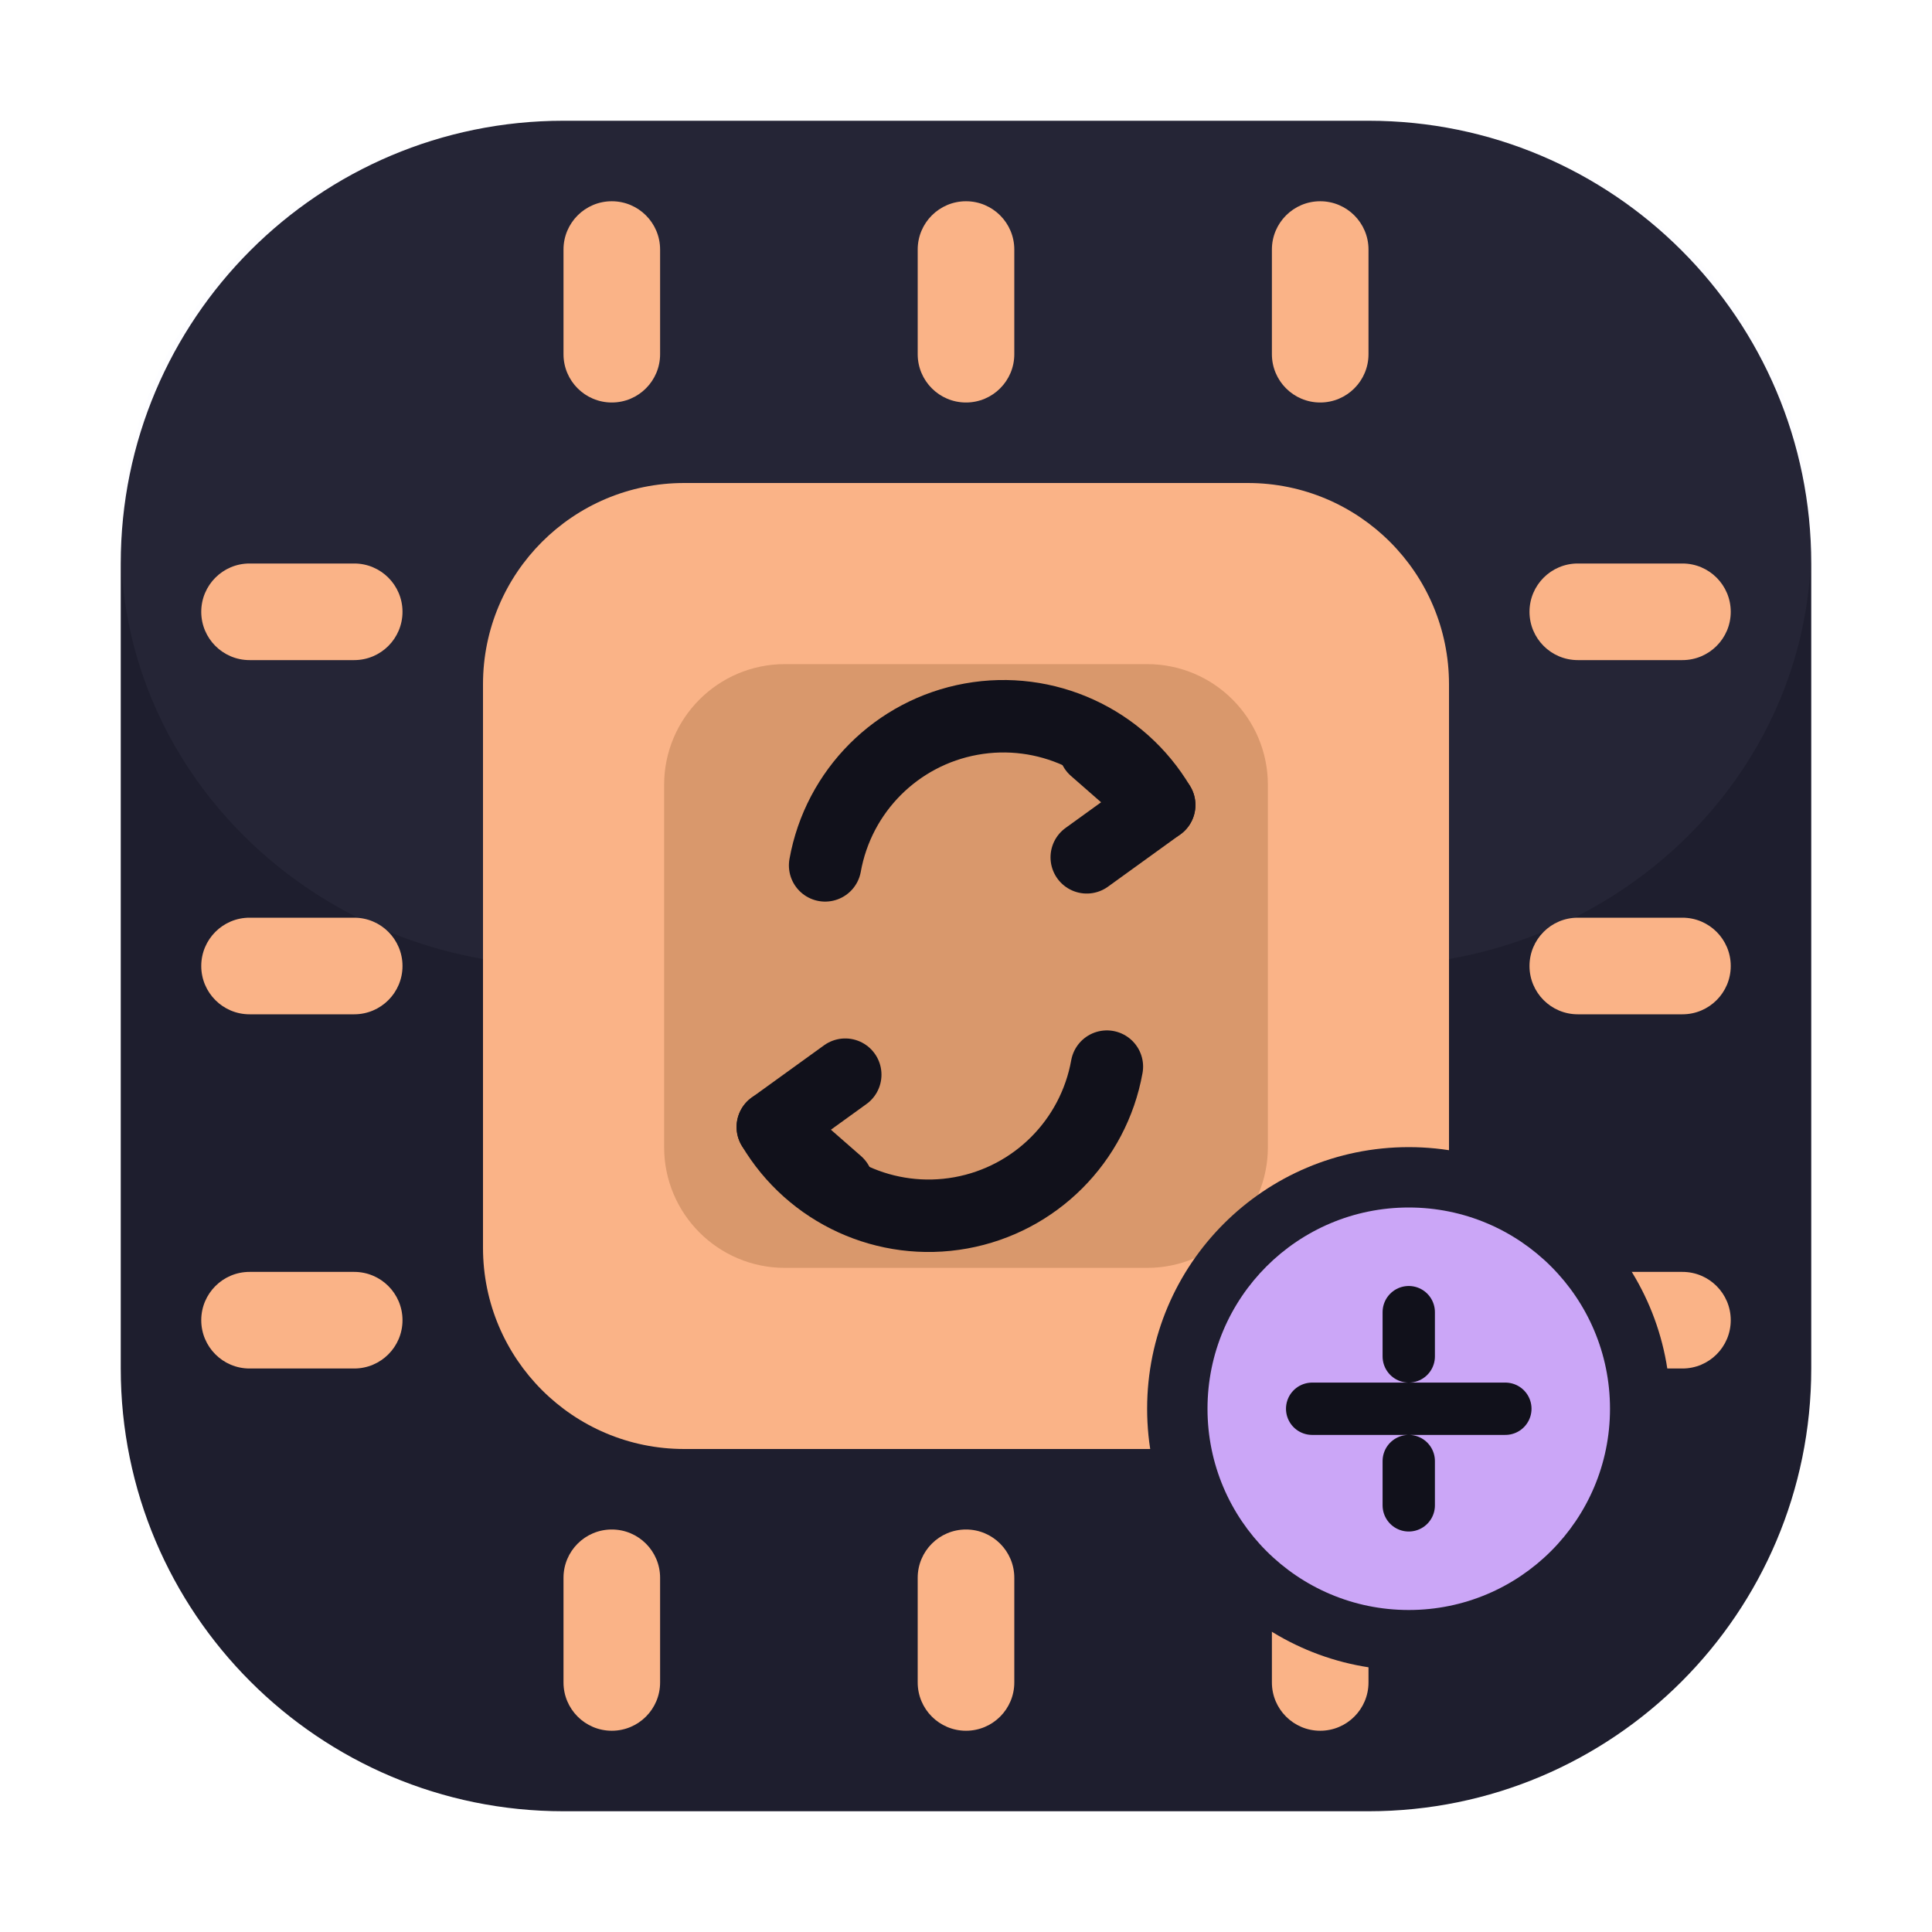
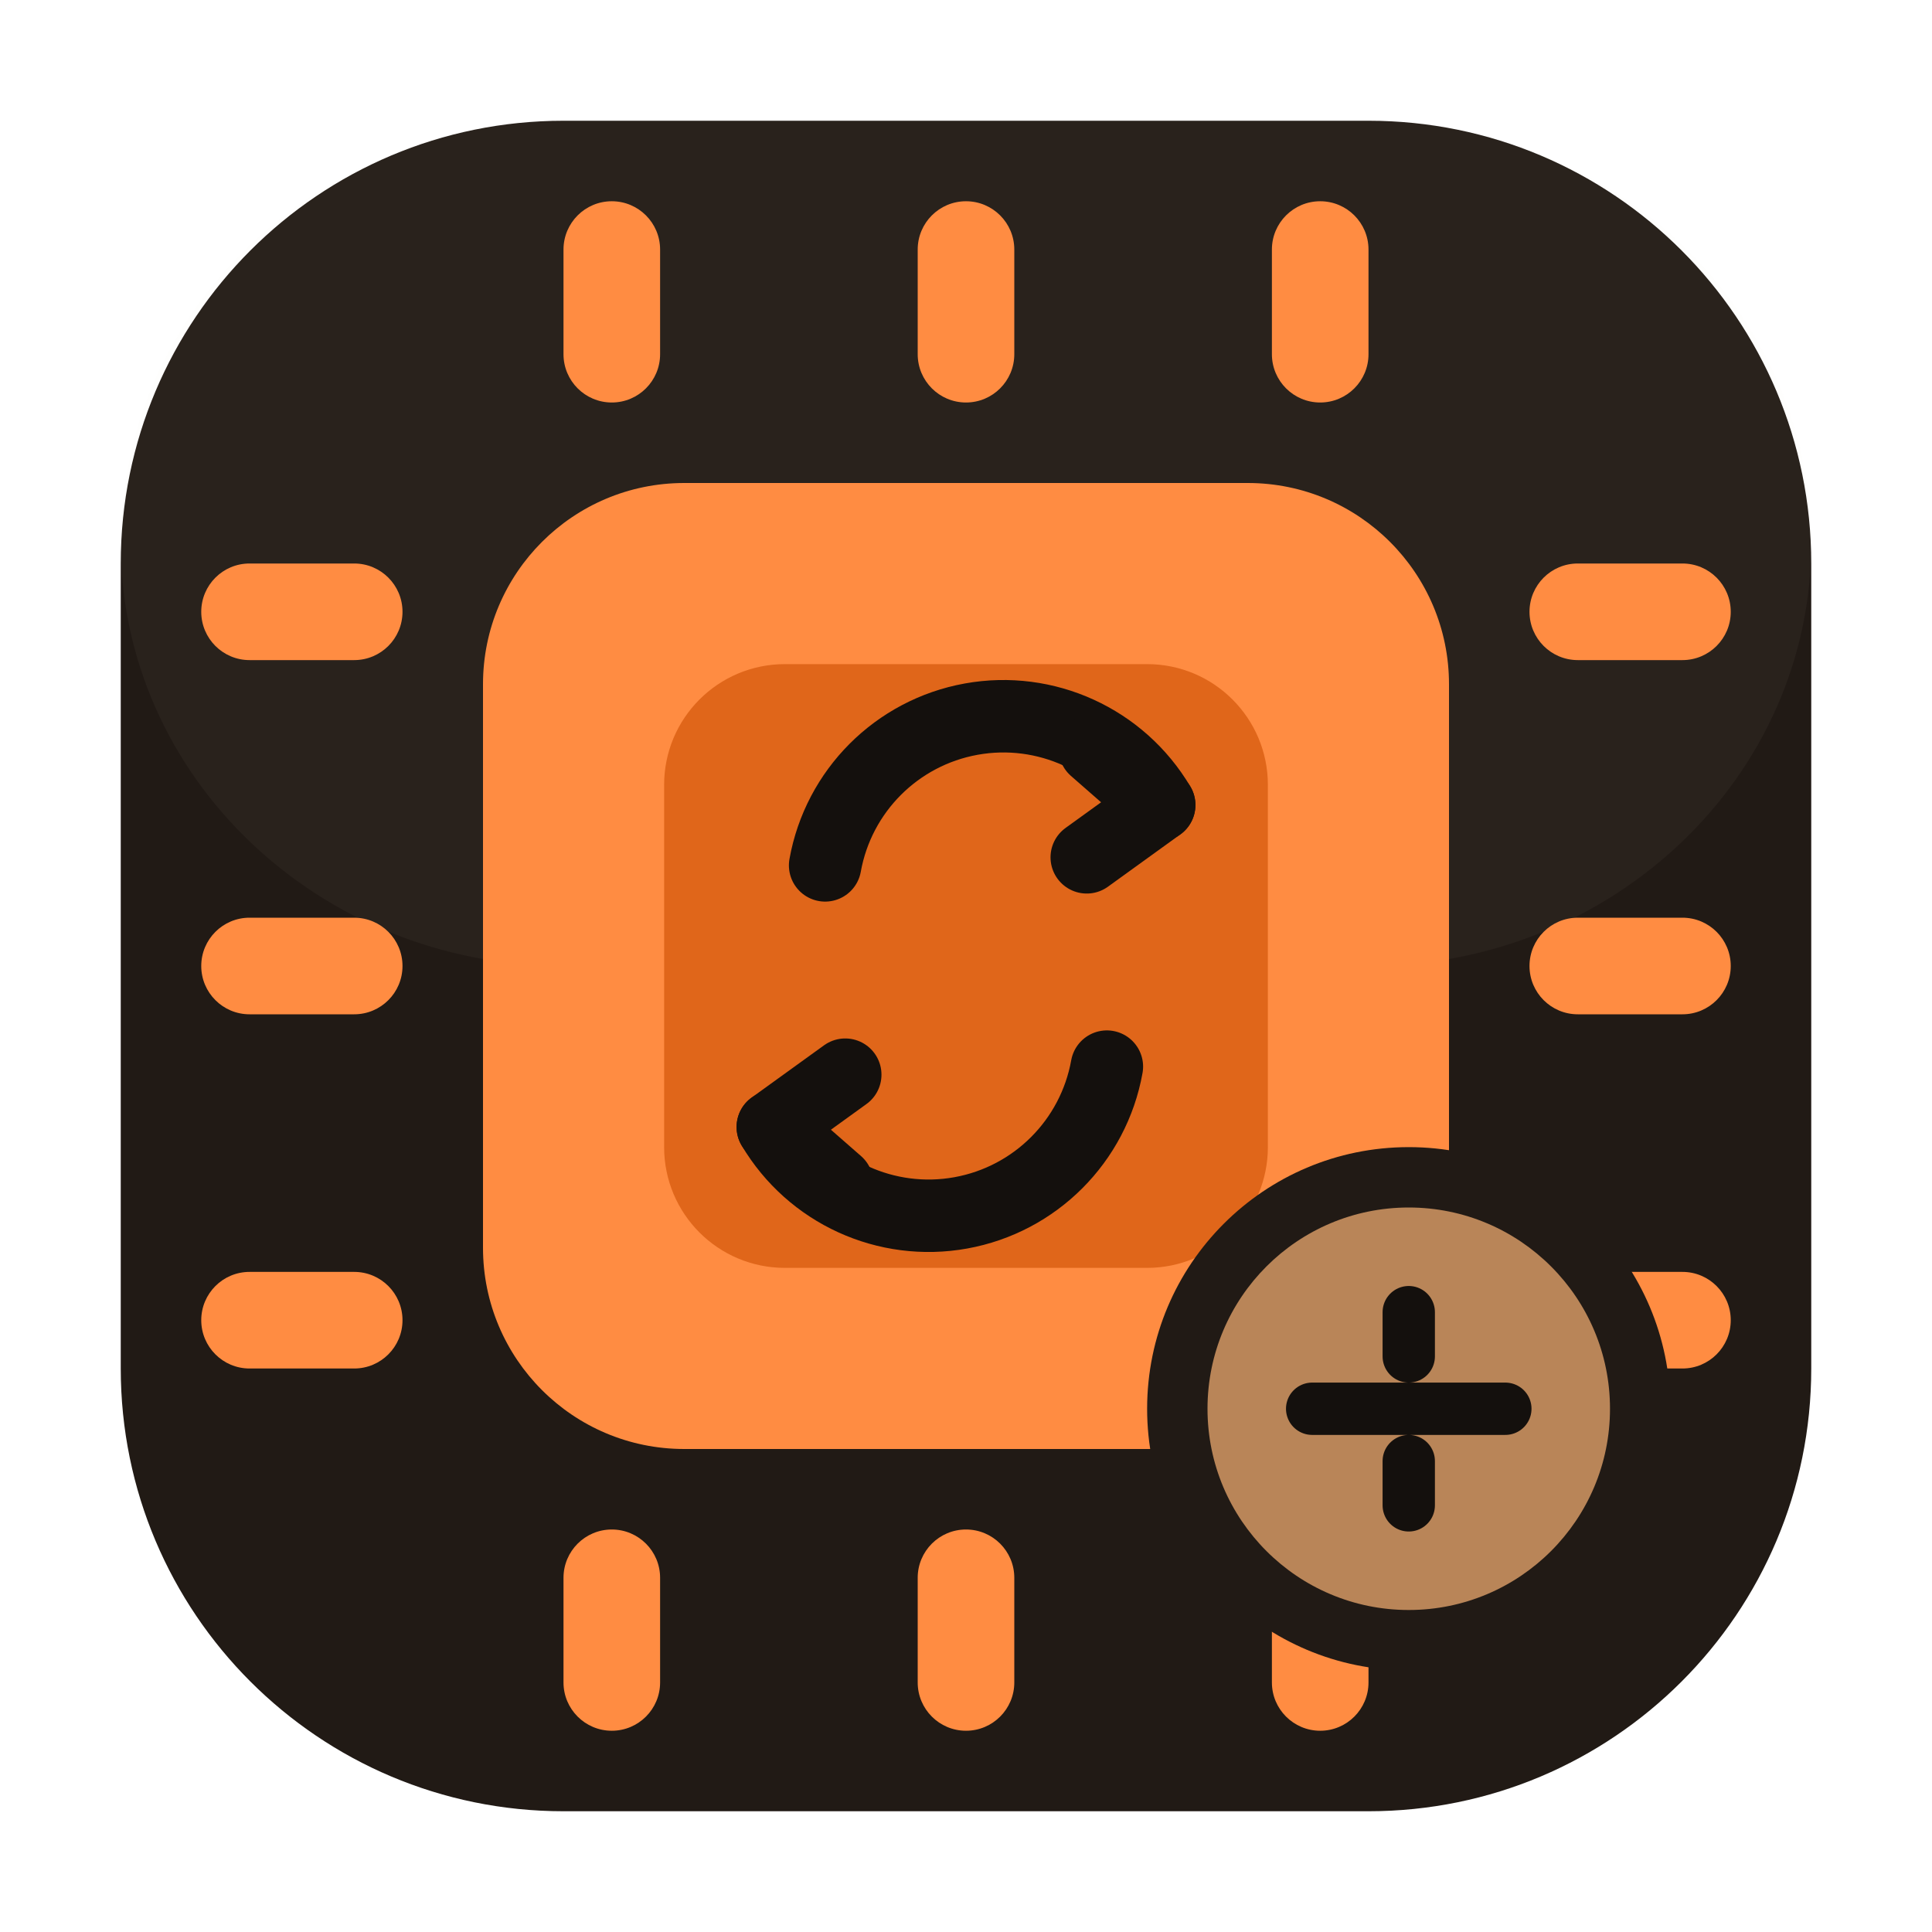
<svg xmlns="http://www.w3.org/2000/svg" viewBox="0 0 48 48" width="48" height="48">
-   <rect x="3" y="3" width="42" height="42" rx="11" fill="#1e1e2e" />
-   <rect x="3" y="3" width="42" height="21" rx="11" fill="#cdd6f4" opacity="0.04" />
-   <rect x="12" y="12" width="24" height="24" rx="5" fill="#fab387" />
-   <rect x="16.5" y="16.5" width="15" height="15" rx="3" fill="#d9986c" />
-   <rect x="14" y="5" width="2.4" height="5" rx="1.2" fill="#fab387" />
-   <rect x="22.8" y="5" width="2.4" height="5" rx="1.2" fill="#fab387" />
-   <rect x="31.6" y="5" width="2.4" height="5" rx="1.2" fill="#fab387" />
-   <rect x="14" y="38" width="2.4" height="5" rx="1.2" fill="#fab387" />
-   <rect x="22.8" y="38" width="2.4" height="5" rx="1.2" fill="#fab387" />
-   <rect x="31.6" y="38" width="2.4" height="5" rx="1.2" fill="#fab387" />
-   <rect x="5" y="14" width="5" height="2.4" rx="1.2" fill="#fab387" />
-   <rect x="5" y="22.8" width="5" height="2.4" rx="1.2" fill="#fab387" />
-   <rect x="5" y="31.6" width="5" height="2.4" rx="1.2" fill="#fab387" />
-   <rect x="38" y="14" width="5" height="2.4" rx="1.2" fill="#fab387" />
-   <rect x="38" y="22.8" width="5" height="2.4" rx="1.2" fill="#fab387" />
-   <rect x="38" y="31.6" width="5" height="2.4" rx="1.2" fill="#fab387" />
-   <path d="M 20.5 21.5            A 4.5 4.5 0 0 1 28.8 20" fill="none" stroke="#11111b" stroke-width="1.8" stroke-linecap="round" />
-   <path d="M 27.2 18.6 L 28.8 20 L 27 21.3" fill="none" stroke="#11111b" stroke-width="1.8" stroke-linecap="round" stroke-linejoin="round" />
-   <path d="M 27.5 26.5            A 4.5 4.5 0 0 1 19.2 28" fill="none" stroke="#11111b" stroke-width="1.8" stroke-linecap="round" />
-   <path d="M 20.8 29.4 L 19.2 28 L 21 26.7" fill="none" stroke="#11111b" stroke-width="1.8" stroke-linecap="round" stroke-linejoin="round" />
-   <circle cx="35" cy="35" r="6.5" fill="#1e1e2e" />
-   <circle cx="35" cy="35" r="5" fill="#cba6f7" />
-   <path d="M 32.6 35 L 37.4 35 M 35 32.6 L 35 33.7 M 35 36.3 L 35 37.4" stroke="#11111b" stroke-width="1.3" stroke-linecap="round" />
+   <rect x="3" y="3" width="42" height="42" rx="11" fill="#211a15" />
+   <rect x="3" y="3" width="42" height="21" rx="11" fill="#eadbcb" opacity="0.04" />
+   <rect x="12" y="12" width="24" height="24" rx="5" fill="#ff8c42" />
+   <rect x="16.5" y="16.5" width="15" height="15" rx="3" fill="#e0661a" />
+   <rect x="14" y="5" width="2.4" height="5" rx="1.2" fill="#ff8c42" />
+   <rect x="22.8" y="5" width="2.4" height="5" rx="1.2" fill="#ff8c42" />
+   <rect x="31.6" y="5" width="2.4" height="5" rx="1.2" fill="#ff8c42" />
+   <rect x="14" y="38" width="2.4" height="5" rx="1.2" fill="#ff8c42" />
+   <rect x="22.8" y="38" width="2.4" height="5" rx="1.2" fill="#ff8c42" />
+   <rect x="31.6" y="38" width="2.4" height="5" rx="1.2" fill="#ff8c42" />
+   <rect x="5" y="14" width="5" height="2.4" rx="1.2" fill="#ff8c42" />
+   <rect x="5" y="22.8" width="5" height="2.4" rx="1.2" fill="#ff8c42" />
+   <rect x="5" y="31.6" width="5" height="2.4" rx="1.2" fill="#ff8c42" />
+   <rect x="38" y="14" width="5" height="2.4" rx="1.2" fill="#ff8c42" />
+   <rect x="38" y="22.8" width="5" height="2.4" rx="1.2" fill="#ff8c42" />
+   <rect x="38" y="31.6" width="5" height="2.4" rx="1.2" fill="#ff8c42" />
+   <path d="M 20.5 21.5            A 4.5 4.5 0 0 1 28.8 20" fill="none" stroke="#14100d" stroke-width="1.8" stroke-linecap="round" />
+   <path d="M 27.2 18.6 L 28.8 20 L 27 21.3" fill="none" stroke="#14100d" stroke-width="1.8" stroke-linecap="round" stroke-linejoin="round" />
+   <path d="M 27.5 26.5            A 4.5 4.5 0 0 1 19.2 28" fill="none" stroke="#14100d" stroke-width="1.8" stroke-linecap="round" />
+   <path d="M 20.8 29.4 L 19.2 28 L 21 26.7" fill="none" stroke="#14100d" stroke-width="1.8" stroke-linecap="round" stroke-linejoin="round" />
+   <circle cx="35" cy="35" r="6.5" fill="#211a15" />
+   <circle cx="35" cy="35" r="5" fill="#b98558" />
+   <path d="M 32.6 35 L 37.4 35 M 35 32.6 L 35 33.7 M 35 36.3 L 35 37.4" stroke="#14100d" stroke-width="1.3" stroke-linecap="round" />
</svg>
